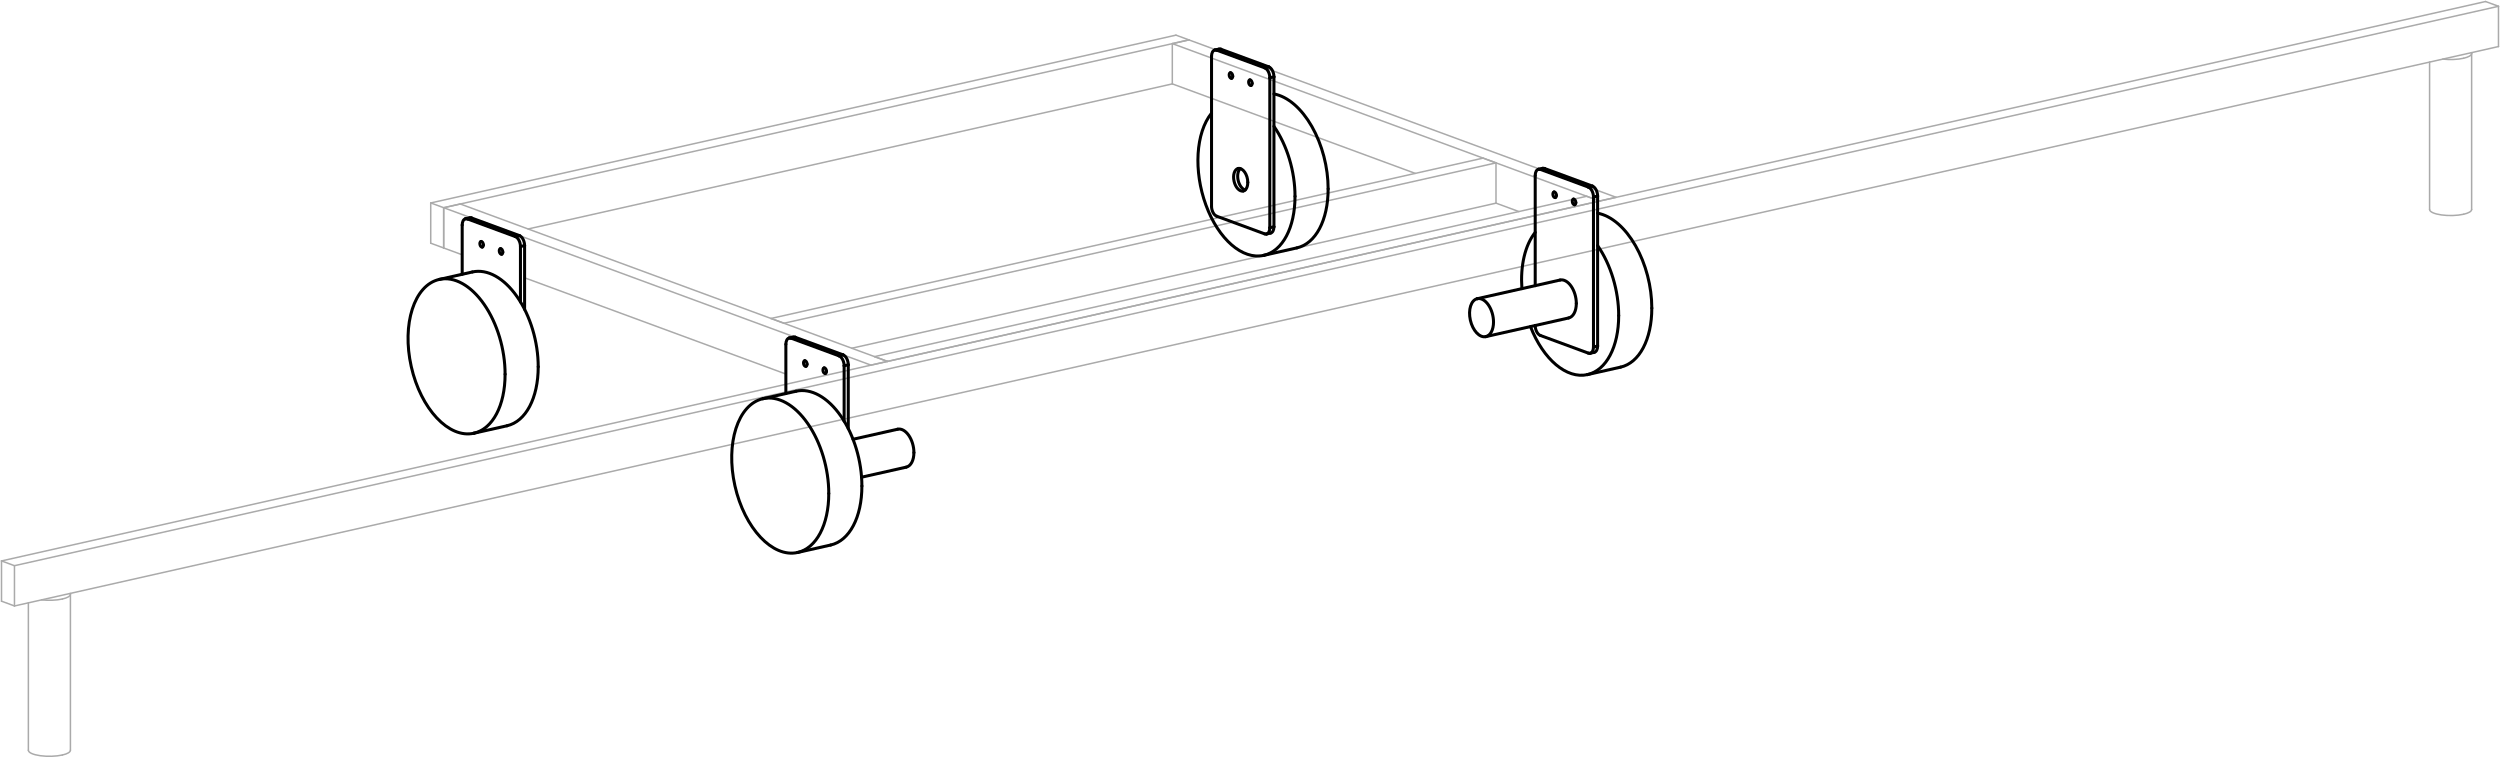
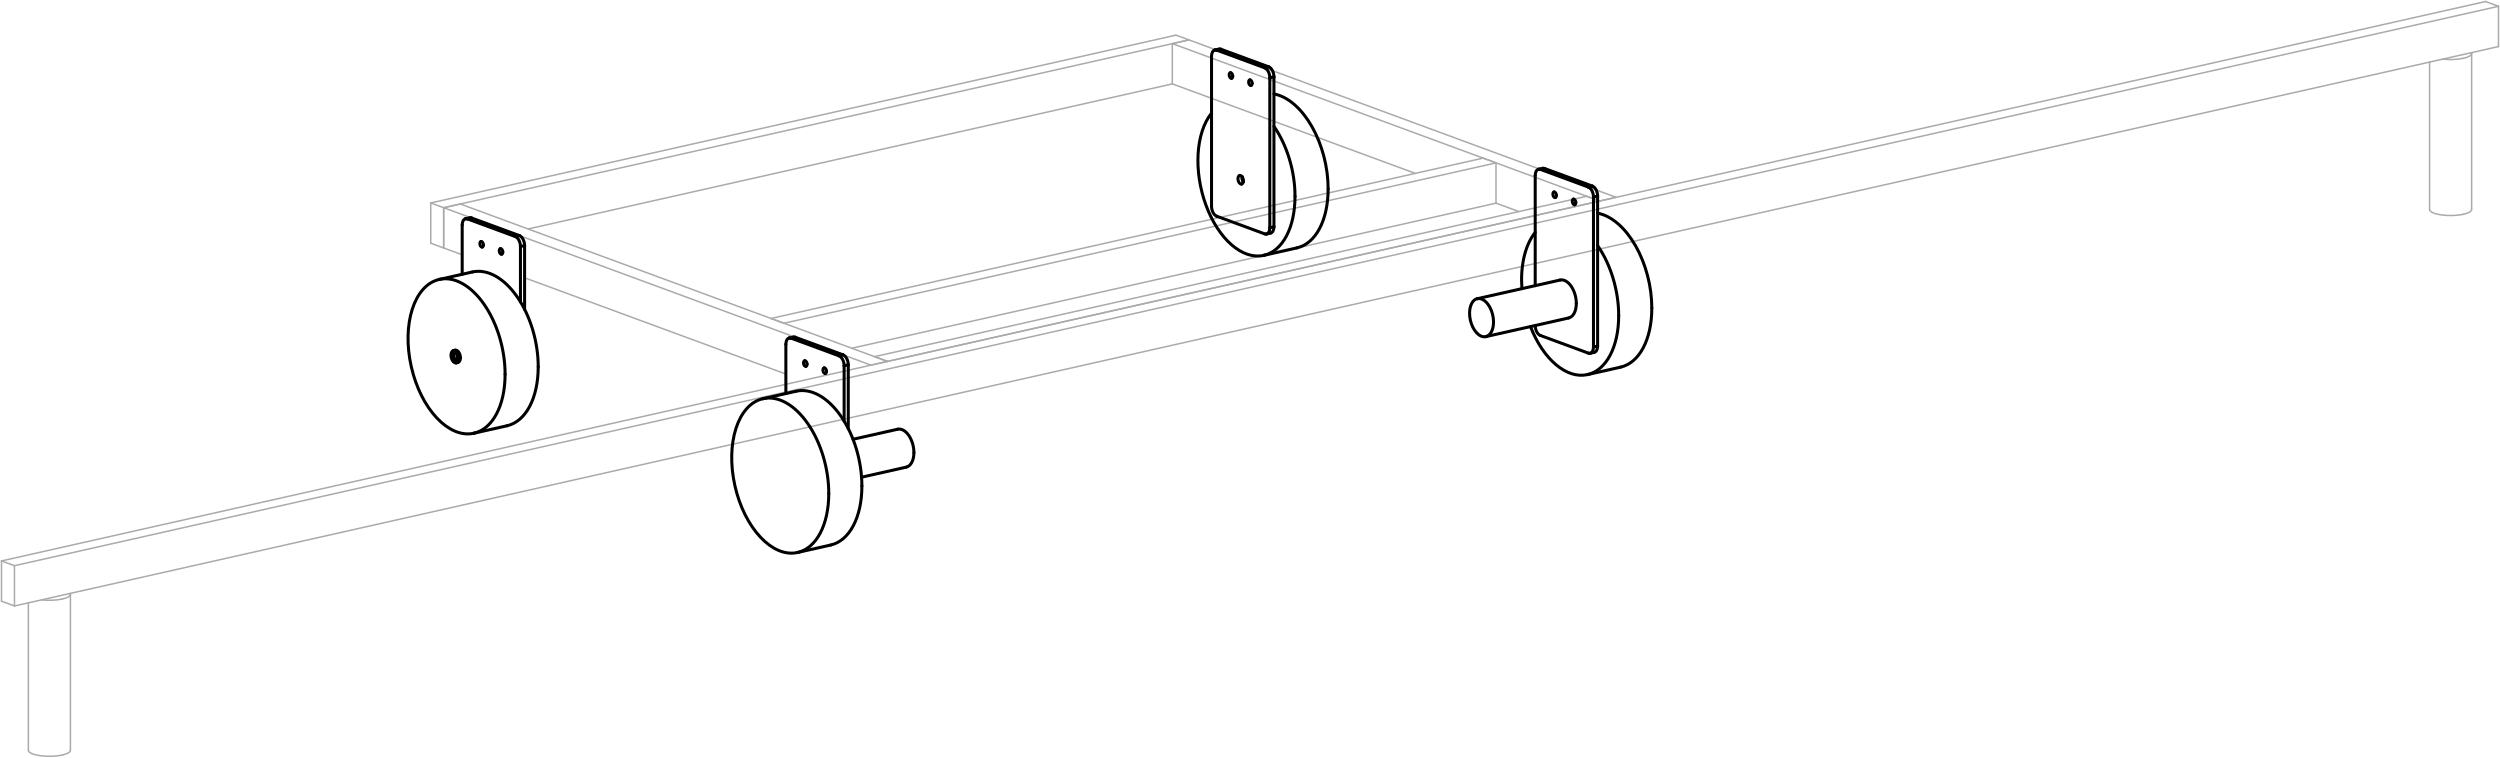
<svg xmlns="http://www.w3.org/2000/svg" width="412.295mm" height="124.978mm" viewBox="-1010.695 662.615 2378.625 721.028" version="1.1">
  <g transform="scale(1,-1)" stroke-linecap="round">
    <g fill="none" stroke="rgb(170,170,170)" stroke-width="1.442" id="built">
      <line x1="-1009.253" y1="-1234.611" x2="-1009.253" y2="-1196.306" />
      <line x1="-1009.253" y1="-1196.306" x2="1354.169" y2="-664.057" />
      <line x1="-996.934" y1="-1239.149" x2="-996.934" y2="-1200.845" />
      <line x1="-996.934" y1="-1200.845" x2="1366.487" y2="-668.596" />
      <line x1="1366.487" y1="-706.901" x2="1366.487" y2="-668.596" />
      <line x1="-996.934" y1="-1239.149" x2="1366.487" y2="-706.901" />
      <line x1="-1009.253" y1="-1234.611" x2="-996.934" y2="-1239.149" />
      <line x1="-1009.253" y1="-1196.306" x2="-996.934" y2="-1200.845" />
      <line x1="1354.169" y1="-664.057" x2="1366.487" y2="-668.596" />
      <line x1="-600.882" y1="-894.013" x2="-600.882" y2="-855.708" />
      <line x1="-600.882" y1="-855.708" x2="108.144" y2="-696.034" />
      <line x1="-588.564" y1="-898.551" x2="-588.564" y2="-860.247" />
      <line x1="-588.564" y1="-860.247" x2="120.463" y2="-700.572" />
      <line x1="-508.282" y1="-880.472" x2="104.707" y2="-742.425" />
      <line x1="-600.882" y1="-894.013" x2="-588.564" y2="-898.551" />
      <line x1="-600.882" y1="-855.708" x2="-588.564" y2="-860.247" />
      <line x1="108.144" y1="-696.034" x2="120.463" y2="-700.572" />
      <line x1="104.707" y1="-742.425" x2="104.707" y2="-704.12" />
      <line x1="104.707" y1="-704.12" x2="120.463" y2="-700.572" />
      <line x1="511.215" y1="-853.893" x2="526.971" y2="-850.344" />
      <line x1="104.707" y1="-742.425" x2="335.824" y2="-827.577" />
      <line x1="412.668" y1="-855.889" x2="434.372" y2="-863.885" />
      <line x1="104.707" y1="-704.12" x2="511.215" y2="-853.893" />
      <line x1="120.463" y1="-700.572" x2="526.971" y2="-850.344" />
      <line x1="-588.564" y1="-898.551" x2="-588.564" y2="-860.247" />
      <line x1="-588.564" y1="-860.247" x2="-572.807" y2="-856.698" />
      <line x1="-182.055" y1="-1010.019" x2="-166.299" y2="-1006.471" />
      <line x1="-588.564" y1="-898.551" x2="-570.945" y2="-905.043" />
      <line x1="-511.573" y1="-926.917" x2="-262.984" y2="-1018.506" />
      <line x1="-588.564" y1="-860.247" x2="-182.055" y2="-1010.019" />
      <line x1="-572.807" y1="-856.698" x2="-166.299" y2="-1006.471" />
      <line x1="-277.165" y1="-965.624" x2="400.349" y2="-813.046" />
      <line x1="-264.846" y1="-970.162" x2="412.668" y2="-817.584" />
      <line x1="412.668" y1="-855.889" x2="412.668" y2="-817.584" />
      <line x1="-200.321" y1="-993.936" x2="412.668" y2="-855.889" />
      <line x1="-277.165" y1="-965.624" x2="-264.846" y2="-970.162" />
      <line x1="400.349" y1="-813.046" x2="412.668" y2="-817.584" />
      <line x1="-178.617" y1="-1001.932" x2="498.897" y2="-849.354" />
      <line x1="-166.299" y1="-1006.471" x2="511.215" y2="-853.893" />
      <line x1="-178.617" y1="-1001.932" x2="-166.299" y2="-1006.471" />
      <line x1="498.897" y1="-849.354" x2="511.215" y2="-853.893" />
      <path d="M 1333.256,-718.041 A 20.0,5.761 0.0 0,1 1340.938,-713.502" />
      <path d="M 1340.938,-713.502 A 20.0,5.761 0.0 0,1 1340.742,-712.698" />
      <path d="M 1313.452,-718.844 A 20.0,5.761 0.0 0,1 1333.256,-718.041" />
      <path d="M 1333.256,-866.471 A 20.0,5.761 0.0 0,1 1340.938,-861.932" />
      <path d="M 1300.938,-861.932 A 20.0,5.761 0.0 0,1 1333.256,-866.471" />
      <path d="M -951.385,-1232.548 A 20.0,5.761 0.0 0,1 -943.703,-1228.009" />
      <path d="M -943.703,-1228.009 A 20.0,5.761 0.0 0,1 -943.899,-1227.205" />
      <path d="M -971.189,-1233.351 A 20.0,5.761 0.0 0,1 -951.385,-1232.548" />
      <path d="M -951.385,-1380.978 A 20.0,5.761 0.0 0,1 -943.703,-1376.44" />
      <path d="M -983.703,-1376.44 A 20.0,5.761 0.0 0,1 -951.385,-1380.978" />
      <line x1="449.981" y1="-972.324" x2="449.981" y2="-972.309" />
      <line x1="449.981" y1="-934.383" x2="449.981" y2="-913.3" />
      <path d="M 449.981,-972.324 A 8.0,4.719 102.691 0,1 454.909,-981.8" />
      <path d="M 458.848,-822.907 A 8.0,4.719 102.691 0,1 457.09,-822.763" />
      <path d="M 454.909,-823.794 A 8.0,4.719 102.691 0,1 453.151,-823.65" />
      <line x1="454.909" y1="-981.8" x2="500.487" y2="-998.593" />
      <line x1="458.848" y1="-822.907" x2="504.426" y2="-839.699" />
      <line x1="454.909" y1="-823.794" x2="500.487" y2="-840.587" />
      <path d="M 506.183,-997.85 A 8.0,4.719 102.691 0,1 509.353,-991.86" />
      <path d="M 500.487,-998.593 A 8.0,4.719 102.691 0,1 502.244,-998.737" />
      <path d="M 502.244,-998.737 A 8.0,4.719 102.691 0,1 505.414,-992.748" />
      <path d="M 507.97,-843.344 A 8.0,4.719 102.691 0,1 504.426,-839.699" />
      <path d="M 505.414,-850.063 A 8.0,4.719 102.691 0,1 500.487,-840.587" />
      <line x1="509.353" y1="-991.86" x2="509.353" y2="-899.929" />
      <line x1="505.414" y1="-992.748" x2="505.414" y2="-900.816" />
      <line x1="-262.984" y1="-1028.245" x2="-262.984" y2="-990.201" />
      <path d="M -254.118,-983.468 A 8.0,4.719 102.691 0,1 -255.876,-983.325" />
      <path d="M -258.057,-984.356 A 8.0,4.719 102.691 0,1 -259.815,-984.212" />
      <path d="M -259.815,-984.212 A 8.0,4.719 102.691 0,1 -262.984,-990.201" />
      <line x1="-254.118" y1="-983.468" x2="-208.54" y2="-1000.261" />
      <line x1="-258.057" y1="-984.356" x2="-212.479" y2="-1001.148" />
      <path d="M -203.612,-1009.737 A 8.0,4.719 102.691 0,1 -208.54,-1000.261" />
      <path d="M -207.551,-1010.625 A 8.0,4.719 102.691 0,1 -212.479,-1001.148" />
      <line x1="-203.612" y1="-1070.376" x2="-203.612" y2="-1060.491" />
      <line x1="-203.612" y1="-1014.874" x2="-203.612" y2="-1009.737" />
      <line x1="-207.551" y1="-1063.278" x2="-207.551" y2="-1061.378" />
      <line x1="-207.551" y1="-1015.761" x2="-207.551" y2="-1010.625" />
      <path d="M -242.813,-1009.124 A 2.75,1.622 102.691 0,1 -245.111,-1005.817" />
      <path d="M -245.111,-1005.817 A 2.75,1.622 102.691 0,1 -243.903,-1011.183" />
      <path d="M -243.903,-1011.183 A 2.75,1.622 102.691 0,1 -242.813,-1009.124" />
      <path d="M -224.335,-1015.932 A 2.75,1.622 102.691 0,1 -226.633,-1012.625" />
      <path d="M -226.633,-1012.625 A 2.75,1.622 102.691 0,1 -225.425,-1017.991" />
      <path d="M -225.425,-1017.991 A 2.75,1.622 102.691 0,1 -224.335,-1015.932" />
      <line x1="142.02" y1="-858.86" x2="142.02" y2="-756.173" />
      <path d="M 142.02,-858.86 A 8.0,4.719 102.691 0,1 146.948,-868.337" />
      <path d="M 150.887,-709.443 A 8.0,4.719 102.691 0,1 149.129,-709.299" />
      <path d="M 146.948,-710.33 A 8.0,4.719 102.691 0,1 145.19,-710.186" />
      <line x1="146.948" y1="-868.337" x2="149.939" y2="-869.439" />
      <line x1="150.887" y1="-709.443" x2="196.465" y2="-726.236" />
      <line x1="146.948" y1="-710.33" x2="192.526" y2="-727.123" />
      <path d="M 200.009,-729.88 A 8.0,4.719 102.691 0,1 196.465,-726.236" />
      <path d="M 197.453,-736.599 A 8.0,4.719 102.691 0,1 192.526,-727.123" />
      <line x1="201.392" y1="-857.851" x2="201.392" y2="-778.047" />
      <line x1="197.453" y1="-858.738" x2="197.453" y2="-776.596" />
-       <path d="M 169.409,-822.998 A 11.0,6.488 102.691 0,1 174.003,-843.395" />
-       <path d="M 176.512,-836.136 A 11.0,6.488 102.691 0,1 167.32,-822.909" />
-       <path d="M 167.32,-822.909 A 11,6.488 102.691 0,1 172.153,-844.371" />
-       <path d="M 172.153,-844.371 A 11.0,6.488 102.691 0,1 176.512,-836.136" />
+       <path d="M 171.171,-830.822 A 4.2,2.477 102.691 0,1 172.241,-835.571" />
+       <path d="M 172.324,-834.593 A 4.2,2.477 102.691 0,1 168.814,-829.543" />
+       <path d="M 168.814,-829.543 A 4.2,2.477 102.691 0,1 170.659,-837.738" />
+       <path d="M 170.659,-837.738 A 4.2,2.477 102.691 0,1 172.324,-834.593" />
      <line x1="-570.945" y1="-923.565" x2="-570.945" y2="-876.737" />
      <path d="M -562.079,-870.005 A 8.0,4.719 102.691 0,1 -563.837,-869.861" />
      <path d="M -566.018,-870.892 A 8.0,4.719 102.691 0,1 -567.776,-870.748" />
      <path d="M -567.776,-870.748 A 8.0,4.719 102.691 0,1 -570.945,-876.737" />
      <line x1="-562.079" y1="-870.005" x2="-516.501" y2="-886.797" />
      <line x1="-566.018" y1="-870.892" x2="-520.44" y2="-887.684" />
      <path d="M -511.573,-896.274 A 8.0,4.719 102.691 0,1 -516.501,-886.797" />
      <path d="M -515.512,-897.161 A 8.0,4.719 102.691 0,1 -520.44,-887.684" />
      <line x1="-511.573" y1="-956.912" x2="-511.573" y2="-896.274" />
      <line x1="-515.512" y1="-949.814" x2="-515.512" y2="-897.161" />
      <path d="M -550.774,-895.66 A 2.75,1.622 102.691 0,1 -553.072,-892.354" />
      <path d="M -553.072,-892.354 A 2.75,1.622 102.691 0,1 -551.864,-897.719" />
      <path d="M -551.864,-897.719 A 2.75,1.622 102.691 0,1 -550.774,-895.66" />
      <path d="M -532.296,-902.468 A 2.75,1.622 102.691 0,1 -534.594,-899.161" />
      <path d="M -534.594,-899.161 A 2.75,1.622 102.691 0,1 -533.386,-904.527" />
      <path d="M -533.386,-904.527 A 2.75,1.622 102.691 0,1 -532.296,-902.468" />
      <path d="M 410.311,-969.044 A 18.5,10.912 102.691 0,1 394.852,-946.798" />
      <path d="M 394.852,-946.798 A 18.5,10.912 102.691 0,1 402.981,-982.894" />
      <path d="M 402.981,-982.894 A 18.5,10.912 102.691 0,1 410.311,-969.044" />
      <path d="M 489.092,-951.302 A 18.5,10.912 102.691 0,1 473.633,-929.056" />
      <path d="M 481.762,-965.152 A 18.5,10.912 102.691 0,1 489.092,-951.302" />
      <path d="M -141.154,-1093.235 A 18.5,10.912 102.691 0,1 -156.613,-1070.989" />
      <path d="M -148.484,-1107.085 A 18.5,10.912 102.691 0,1 -141.154,-1093.235" />
      <path d="M 529.406,-962.882 A 75.0,44.236 102.691 0,1 511.467,-899.453" />
      <path d="M 437.791,-916.045 A 75.0,44.236 102.691 0,1 437.326,-937.233" />
      <path d="M 445.455,-973.329 A 75.0,44.236 102.691 0,1 499.69,-1019.03" />
      <path d="M 499.69,-1019.03 A 75.0,44.236 102.691 0,1 529.406,-962.882" />
      <path d="M 560.919,-955.785 A 75.0,44.236 102.691 0,1 542.98,-892.357" />
      <path d="M 531.202,-1011.933 A 75.0,44.236 102.691 0,1 560.919,-955.785" />
      <path d="M -222.162,-1132.137 A 75.0,44.236 102.691 0,1 -240.101,-1068.708" />
      <path d="M -313.777,-1085.3 A 75.0,44.236 102.691 0,1 -251.878,-1188.285" />
      <path d="M -251.878,-1188.285 A 75.0,44.236 102.691 0,1 -222.162,-1132.137" />
      <path d="M -190.649,-1125.04 A 75.0,44.236 102.691 0,1 -208.588,-1061.612" />
      <path d="M -220.366,-1181.188 A 75.0,44.236 102.691 0,1 -190.649,-1125.04" />
      <path d="M 221.445,-849.418 A 75.0,44.236 102.691 0,1 201.392,-782.814" />
      <path d="M 142.02,-770.267 A 75.0,44.236 102.691 0,1 142.562,-871.1" />
      <path d="M 221.375,-853.351 A 75.0,44.236 102.691 0,1 221.445,-849.418" />
      <path d="M 252.958,-842.321 A 75.0,44.236 102.691 0,1 242.623,-793.238" />
      <path d="M 252.887,-846.255 A 75.0,44.236 102.691 0,1 252.958,-842.321" />
      <path d="M -530.123,-1018.673 A 75.0,44.236 102.691 0,1 -592.794,-928.486" />
      <path d="M -592.794,-928.486 A 75.0,44.236 102.691 0,1 -559.839,-1074.821" />
      <path d="M -559.839,-1074.821 A 75.0,44.236 102.691 0,1 -530.123,-1018.673" />
      <path d="M -498.61,-1011.576 A 75.0,44.236 102.691 0,1 -561.282,-921.389" />
      <path d="M -528.327,-1067.724 A 75.0,44.236 102.691 0,1 -498.61,-1011.576" />
+       <path d="M 171.226,-830.9 A 4.1,2.418 102.691 0,1 172.257,-835.478" />
+       <path d="M -574.197,-1003.37 A 6.0,3.539 102.691 0,1 -579.211,-996.155" />
+       <path d="M -579.211,-996.155 A 6,3.539 102.691 0,1 -576.574,-1007.862" />
+       <path d="M -576.574,-1007.862 A 6.0,3.539 102.691 0,1 -574.197,-1003.37" />
+       <path d="M -572.621,-1003.015 A 6.0,3.539 102.691 0,1 -577.635,-995.8" />
+       <path d="M -577.635,-995.8 A 6.0,3.539 102.691 0,1 -578.388,-996.132" />
+       <path d="M -575.821,-1007.53 A 6.0,3.539 102.691 0,1 -574.999,-1007.507" />
+       <path d="M -574.999,-1007.507 A 6.0,3.539 102.691 0,1 -572.621,-1003.015" />
+       <path d="M -575.367,-1002.939 A 4.1,2.418 102.691 0,1 -578.793,-998.008" />
+       <path d="M -578.793,-998.008 A 4.1,2.418 102.691 0,1 -576.992,-1006.008" />
+       <path d="M -576.992,-1006.008 A 4.1,2.418 102.691 0,1 -575.367,-1002.939" />
+       <path d="M -577.954,-998.061 A 4.1,2.418 102.691 0,1 -576.255,-1005.601" />
      <line x1="458.848" y1="-822.907" x2="454.909" y2="-823.794" />
      <line x1="504.426" y1="-839.699" x2="500.487" y2="-840.587" />
      <line x1="509.353" y1="-991.86" x2="505.414" y2="-992.748" />
      <line x1="-254.118" y1="-983.468" x2="-258.057" y2="-984.356" />
      <line x1="-208.54" y1="-1000.261" x2="-212.479" y2="-1001.148" />
      <line x1="-203.612" y1="-1009.737" x2="-207.551" y2="-1010.625" />
      <line x1="150.887" y1="-709.443" x2="146.948" y2="-710.33" />
      <line x1="196.465" y1="-726.236" x2="192.526" y2="-727.123" />
      <line x1="-562.079" y1="-870.005" x2="-566.018" y2="-870.892" />
      <line x1="-516.501" y1="-886.797" x2="-520.44" y2="-887.684" />
      <line x1="-511.573" y1="-896.274" x2="-515.512" y2="-897.161" />
      <line x1="1340.938" y1="-861.932" x2="1340.938" y2="-713.502" />
      <line x1="1300.938" y1="-861.932" x2="1300.938" y2="-721.662" />
      <line x1="-943.703" y1="-1376.44" x2="-943.703" y2="-1228.009" />
      <line x1="-983.703" y1="-1376.44" x2="-983.703" y2="-1236.17" />
      <line x1="454" y1="-823.459" x2="457.09" y2="-822.763" />
      <line x1="502.244" y1="-998.737" x2="506.183" y2="-997.85" />
      <line x1="-259.815" y1="-984.212" x2="-255.876" y2="-983.325" />
      <line x1="146.039" y1="-709.995" x2="149.129" y2="-709.299" />
      <line x1="-567.776" y1="-870.748" x2="-563.837" y2="-869.861" />
      <line x1="473.633" y1="-929.056" x2="394.852" y2="-946.798" />
      <line x1="481.762" y1="-965.152" x2="402.981" y2="-982.894" />
      <line x1="-156.613" y1="-1070.989" x2="-199.086" y2="-1080.554" />
      <line x1="-148.484" y1="-1107.085" x2="-190.957" y2="-1116.65" />
      <line x1="531.202" y1="-1011.933" x2="499.69" y2="-1019.03" />
      <line x1="-220.366" y1="-1181.188" x2="-251.878" y2="-1188.285" />
      <line x1="-561.282" y1="-921.389" x2="-592.794" y2="-928.486" />
      <line x1="-528.327" y1="-1067.724" x2="-559.839" y2="-1074.821" />
+       <line x1="-577.635" y1="-995.8" x2="-579.211" y2="-996.155" />
+       <line x1="-574.999" y1="-1007.507" x2="-576.574" y2="-1007.862" />
    </g>
    <g fill="none" stroke="rgb(0,0,0)" stroke-width="2.885" id="new">
      <line x1="449.981" y1="-972.324" x2="449.981" y2="-972.309" />
      <line x1="449.981" y1="-934.383" x2="449.981" y2="-829.639" />
      <path d="M 449.981,-972.324 A 8.0,4.719 102.691 0,1 454.909,-981.8" />
      <path d="M 458.848,-822.907 A 8.0,4.719 102.691 0,1 457.09,-822.763" />
      <path d="M 454.909,-823.794 A 8.0,4.719 102.691 0,1 453.151,-823.65" />
      <path d="M 453.151,-823.65 A 8.0,4.719 102.691 0,1 449.981,-829.639" />
      <line x1="454.909" y1="-981.8" x2="500.487" y2="-998.593" />
      <line x1="458.848" y1="-822.907" x2="504.426" y2="-839.699" />
      <line x1="454.909" y1="-823.794" x2="500.487" y2="-840.587" />
      <path d="M 506.183,-997.85 A 8.0,4.719 102.691 0,1 509.353,-991.86" />
      <path d="M 500.487,-998.593 A 8.0,4.719 102.691 0,1 502.244,-998.737" />
      <path d="M 502.244,-998.737 A 8.0,4.719 102.691 0,1 505.414,-992.748" />
      <path d="M 509.353,-849.176 A 8.0,4.719 102.691 0,1 504.426,-839.699" />
      <path d="M 505.414,-850.063 A 8.0,4.719 102.691 0,1 500.487,-840.587" />
      <line x1="509.353" y1="-991.86" x2="509.353" y2="-849.176" />
      <line x1="505.414" y1="-992.748" x2="505.414" y2="-850.063" />
      <path d="M 470.153,-848.563 A 2.75,1.622 102.691 0,1 467.855,-845.256" />
      <path d="M 467.855,-845.256 A 2.75,1.622 102.691 0,1 469.063,-850.621" />
      <path d="M 469.063,-850.621 A 2.75,1.622 102.691 0,1 470.153,-848.563" />
      <path d="M 488.63,-855.37 A 2.75,1.622 102.691 0,1 486.332,-852.064" />
      <path d="M 486.332,-852.064 A 2.75,1.622 102.691 0,1 487.541,-857.429" />
      <path d="M 487.541,-857.429 A 2.75,1.622 102.691 0,1 488.63,-855.37" />
      <line x1="-262.984" y1="-1037.029" x2="-262.984" y2="-990.201" />
      <path d="M -254.118,-983.468 A 8.0,4.719 102.691 0,1 -255.876,-983.325" />
      <path d="M -258.057,-984.356 A 8.0,4.719 102.691 0,1 -259.815,-984.212" />
      <path d="M -259.815,-984.212 A 8.0,4.719 102.691 0,1 -262.984,-990.201" />
      <line x1="-254.118" y1="-983.468" x2="-208.54" y2="-1000.261" />
      <line x1="-258.057" y1="-984.356" x2="-212.479" y2="-1001.148" />
      <path d="M -203.612,-1009.737 A 8.0,4.719 102.691 0,1 -208.54,-1000.261" />
      <path d="M -207.551,-1010.625 A 8.0,4.719 102.691 0,1 -212.479,-1001.148" />
      <line x1="-203.612" y1="-1070.376" x2="-203.612" y2="-1009.737" />
      <line x1="-207.551" y1="-1063.278" x2="-207.551" y2="-1010.625" />
      <path d="M -242.813,-1009.124 A 2.75,1.622 102.691 0,1 -245.111,-1005.817" />
      <path d="M -245.111,-1005.817 A 2.75,1.622 102.691 0,1 -243.903,-1011.183" />
      <path d="M -243.903,-1011.183 A 2.75,1.622 102.691 0,1 -242.813,-1009.124" />
      <path d="M -224.335,-1015.932 A 2.75,1.622 102.691 0,1 -226.633,-1012.625" />
      <path d="M -226.633,-1012.625 A 2.75,1.622 102.691 0,1 -225.425,-1017.991" />
      <path d="M -225.425,-1017.991 A 2.75,1.622 102.691 0,1 -224.335,-1015.932" />
      <line x1="142.02" y1="-858.86" x2="142.02" y2="-716.175" />
      <path d="M 142.02,-858.86 A 8.0,4.719 102.691 0,1 146.948,-868.337" />
      <path d="M 150.887,-709.443 A 8.0,4.719 102.691 0,1 149.129,-709.299" />
      <path d="M 146.948,-710.33 A 8.0,4.719 102.691 0,1 145.19,-710.186" />
      <path d="M 145.19,-710.186 A 8.0,4.719 102.691 0,1 142.02,-716.175" />
      <line x1="146.948" y1="-868.337" x2="192.526" y2="-885.129" />
      <line x1="150.887" y1="-709.443" x2="196.465" y2="-726.236" />
      <line x1="146.948" y1="-710.33" x2="192.526" y2="-727.123" />
      <path d="M 198.222,-884.386 A 8.0,4.719 102.691 0,1 201.392,-878.397" />
      <path d="M 192.526,-885.129 A 8.0,4.719 102.691 0,1 194.283,-885.273" />
      <path d="M 194.283,-885.273 A 8.0,4.719 102.691 0,1 197.453,-879.284" />
      <path d="M 201.392,-735.712 A 8.0,4.719 102.691 0,1 196.465,-726.236" />
      <path d="M 197.453,-736.599 A 8.0,4.719 102.691 0,1 192.526,-727.123" />
      <line x1="201.392" y1="-878.397" x2="201.392" y2="-735.712" />
      <line x1="197.453" y1="-879.284" x2="197.453" y2="-736.599" />
-       <path d="M 169.409,-822.998 A 11.0,6.488 102.691 0,1 174.003,-843.395" />
-       <path d="M 176.512,-836.136 A 11.0,6.488 102.691 0,1 167.32,-822.909" />
-       <path d="M 167.32,-822.909 A 11,6.488 102.691 0,1 172.153,-844.371" />
-       <path d="M 172.153,-844.371 A 11.0,6.488 102.691 0,1 176.512,-836.136" />
+       <path d="M 171.171,-830.822 A 4.2,2.477 102.691 0,1 172.241,-835.571" />
+       <path d="M 172.324,-834.593 A 4.2,2.477 102.691 0,1 168.814,-829.543" />
+       <path d="M 168.814,-829.543 A 4.2,2.477 102.691 0,1 170.659,-837.738" />
+       <path d="M 170.659,-837.738 A 4.2,2.477 102.691 0,1 172.324,-834.593" />
      <path d="M 162.192,-735.099 A 2.75,1.622 102.691 0,1 159.894,-731.792" />
      <path d="M 159.894,-731.792 A 2.75,1.622 102.691 0,1 161.102,-737.158" />
      <path d="M 161.102,-737.158 A 2.75,1.622 102.691 0,1 162.192,-735.099" />
      <path d="M 180.669,-741.907 A 2.75,1.622 102.691 0,1 178.371,-738.6" />
      <path d="M 178.371,-738.6 A 2.75,1.622 102.691 0,1 179.58,-743.965" />
      <path d="M 179.58,-743.965 A 2.75,1.622 102.691 0,1 180.669,-741.907" />
      <line x1="-570.945" y1="-923.565" x2="-570.945" y2="-876.737" />
      <path d="M -562.079,-870.005 A 8.0,4.719 102.691 0,1 -563.837,-869.861" />
      <path d="M -566.018,-870.892 A 8.0,4.719 102.691 0,1 -567.776,-870.748" />
      <path d="M -567.776,-870.748 A 8.0,4.719 102.691 0,1 -570.945,-876.737" />
      <line x1="-562.079" y1="-870.005" x2="-516.501" y2="-886.797" />
      <line x1="-566.018" y1="-870.892" x2="-520.44" y2="-887.684" />
      <path d="M -511.573,-896.274 A 8.0,4.719 102.691 0,1 -516.501,-886.797" />
      <path d="M -515.512,-897.161 A 8.0,4.719 102.691 0,1 -520.44,-887.684" />
      <line x1="-511.573" y1="-956.912" x2="-511.573" y2="-896.274" />
      <line x1="-515.512" y1="-949.814" x2="-515.512" y2="-897.161" />
      <path d="M -550.774,-895.66 A 2.75,1.622 102.691 0,1 -553.072,-892.354" />
      <path d="M -553.072,-892.354 A 2.75,1.622 102.691 0,1 -551.864,-897.719" />
      <path d="M -551.864,-897.719 A 2.75,1.622 102.691 0,1 -550.774,-895.66" />
      <path d="M -532.296,-902.468 A 2.75,1.622 102.691 0,1 -534.594,-899.161" />
      <path d="M -534.594,-899.161 A 2.75,1.622 102.691 0,1 -533.386,-904.527" />
      <path d="M -533.386,-904.527 A 2.75,1.622 102.691 0,1 -532.296,-902.468" />
      <path d="M 410.311,-969.044 A 18.5,10.912 102.691 0,1 394.852,-946.798" />
      <path d="M 394.852,-946.798 A 18.5,10.912 102.691 0,1 402.981,-982.894" />
      <path d="M 402.981,-982.894 A 18.5,10.912 102.691 0,1 410.311,-969.044" />
      <path d="M 489.092,-951.302 A 18.5,10.912 102.691 0,1 473.633,-929.056" />
      <path d="M 481.762,-965.152 A 18.5,10.912 102.691 0,1 489.092,-951.302" />
      <path d="M -141.154,-1093.235 A 18.5,10.912 102.691 0,1 -156.613,-1070.989" />
      <path d="M -148.484,-1107.085 A 18.5,10.912 102.691 0,1 -141.154,-1093.235" />
      <path d="M 529.406,-962.882 A 75.0,44.236 102.691 0,1 509.353,-896.278" />
      <path d="M 449.981,-883.73 A 75.0,44.236 102.691 0,1 437.326,-937.233" />
      <path d="M 445.455,-973.329 A 75.0,44.236 102.691 0,1 499.69,-1019.03" />
      <path d="M 499.69,-1019.03 A 75.0,44.236 102.691 0,1 529.406,-962.882" />
      <path d="M 560.919,-955.785 A 75.0,44.236 102.691 0,1 509.353,-865.452" />
      <path d="M 531.202,-1011.933 A 75.0,44.236 102.691 0,1 560.919,-955.785" />
      <path d="M -222.162,-1132.137 A 75.0,44.236 102.691 0,1 -284.833,-1041.95" />
      <path d="M -284.833,-1041.95 A 75.0,44.236 102.691 0,1 -251.878,-1188.285" />
      <path d="M -251.878,-1188.285 A 75.0,44.236 102.691 0,1 -222.162,-1132.137" />
      <path d="M -190.649,-1125.04 A 75.0,44.236 102.691 0,1 -253.321,-1034.853" />
      <path d="M -220.366,-1181.188 A 75.0,44.236 102.691 0,1 -190.649,-1125.04" />
      <path d="M 221.445,-849.418 A 75.0,44.236 102.691 0,1 201.392,-782.814" />
      <path d="M 142.02,-770.267 A 75.0,44.236 102.691 0,1 191.729,-905.566" />
      <path d="M 191.729,-905.566 A 75.0,44.236 102.691 0,1 221.445,-849.418" />
      <path d="M 252.958,-842.321 A 75.0,44.236 102.691 0,1 201.392,-751.989" />
      <path d="M 223.241,-898.469 A 75.0,44.236 102.691 0,1 252.958,-842.321" />
      <path d="M -530.123,-1018.673 A 75.0,44.236 102.691 0,1 -592.794,-928.486" />
      <path d="M -592.794,-928.486 A 75.0,44.236 102.691 0,1 -559.839,-1074.821" />
      <path d="M -559.839,-1074.821 A 75.0,44.236 102.691 0,1 -530.123,-1018.673" />
      <path d="M -498.61,-1011.576 A 75.0,44.236 102.691 0,1 -561.282,-921.389" />
      <path d="M -528.327,-1067.724 A 75.0,44.236 102.691 0,1 -498.61,-1011.576" />
+       <path d="M 171.226,-830.9 A 4.1,2.418 102.691 0,1 172.257,-835.478" />
+       <path d="M -574.197,-1003.37 A 6.0,3.539 102.691 0,1 -579.211,-996.155" />
+       <path d="M -579.211,-996.155 A 6,3.539 102.691 0,1 -576.574,-1007.862" />
+       <path d="M -576.574,-1007.862 A 6.0,3.539 102.691 0,1 -574.197,-1003.37" />
+       <path d="M -572.621,-1003.015 A 6.0,3.539 102.691 0,1 -577.635,-995.8" />
+       <path d="M -574.999,-1007.507 A 6.0,3.539 102.691 0,1 -572.621,-1003.015" />
+       <path d="M -575.367,-1002.939 A 4.1,2.418 102.691 0,1 -578.793,-998.008" />
+       <path d="M -578.793,-998.008 A 4.1,2.418 102.691 0,1 -576.992,-1006.008" />
+       <path d="M -576.992,-1006.008 A 4.1,2.418 102.691 0,1 -575.367,-1002.939" />
+       <path d="M -577.954,-998.061 A 4.1,2.418 102.691 0,1 -576.255,-1005.601" />
      <line x1="458.848" y1="-822.907" x2="454.909" y2="-823.794" />
      <line x1="504.426" y1="-839.699" x2="500.487" y2="-840.587" />
      <line x1="509.353" y1="-991.86" x2="505.414" y2="-992.748" />
      <line x1="509.353" y1="-849.176" x2="505.414" y2="-850.063" />
      <line x1="-254.118" y1="-983.468" x2="-258.057" y2="-984.356" />
      <line x1="-208.54" y1="-1000.261" x2="-212.479" y2="-1001.148" />
      <line x1="-203.612" y1="-1009.737" x2="-207.551" y2="-1010.625" />
      <line x1="150.887" y1="-709.443" x2="146.948" y2="-710.33" />
      <line x1="196.465" y1="-726.236" x2="192.526" y2="-727.123" />
      <line x1="201.392" y1="-878.397" x2="197.453" y2="-879.284" />
      <line x1="201.392" y1="-735.712" x2="197.453" y2="-736.599" />
      <line x1="-562.079" y1="-870.005" x2="-566.018" y2="-870.892" />
      <line x1="-516.501" y1="-886.797" x2="-520.44" y2="-887.684" />
      <line x1="-511.573" y1="-896.274" x2="-515.512" y2="-897.161" />
      <line x1="453.151" y1="-823.65" x2="457.09" y2="-822.763" />
      <line x1="502.244" y1="-998.737" x2="506.183" y2="-997.85" />
      <line x1="-259.815" y1="-984.212" x2="-255.876" y2="-983.325" />
      <line x1="145.19" y1="-710.186" x2="149.129" y2="-709.299" />
      <line x1="194.283" y1="-885.273" x2="198.222" y2="-884.386" />
      <line x1="-567.776" y1="-870.748" x2="-563.837" y2="-869.861" />
      <line x1="473.633" y1="-929.056" x2="394.852" y2="-946.798" />
      <line x1="481.762" y1="-965.152" x2="402.981" y2="-982.894" />
      <line x1="-156.613" y1="-1070.989" x2="-199.086" y2="-1080.554" />
      <line x1="-148.484" y1="-1107.085" x2="-190.957" y2="-1116.65" />
      <line x1="531.202" y1="-1011.933" x2="499.69" y2="-1019.03" />
      <line x1="-253.321" y1="-1034.853" x2="-284.833" y2="-1041.95" />
      <line x1="-220.366" y1="-1181.188" x2="-251.878" y2="-1188.285" />
      <line x1="223.241" y1="-898.469" x2="191.729" y2="-905.566" />
      <line x1="-561.282" y1="-921.389" x2="-592.794" y2="-928.486" />
      <line x1="-528.327" y1="-1067.724" x2="-559.839" y2="-1074.821" />
+       <line x1="-577.635" y1="-995.8" x2="-579.211" y2="-996.155" />
+       <line x1="-574.999" y1="-1007.507" x2="-576.574" y2="-1007.862" />
    </g>
  </g>
</svg>
